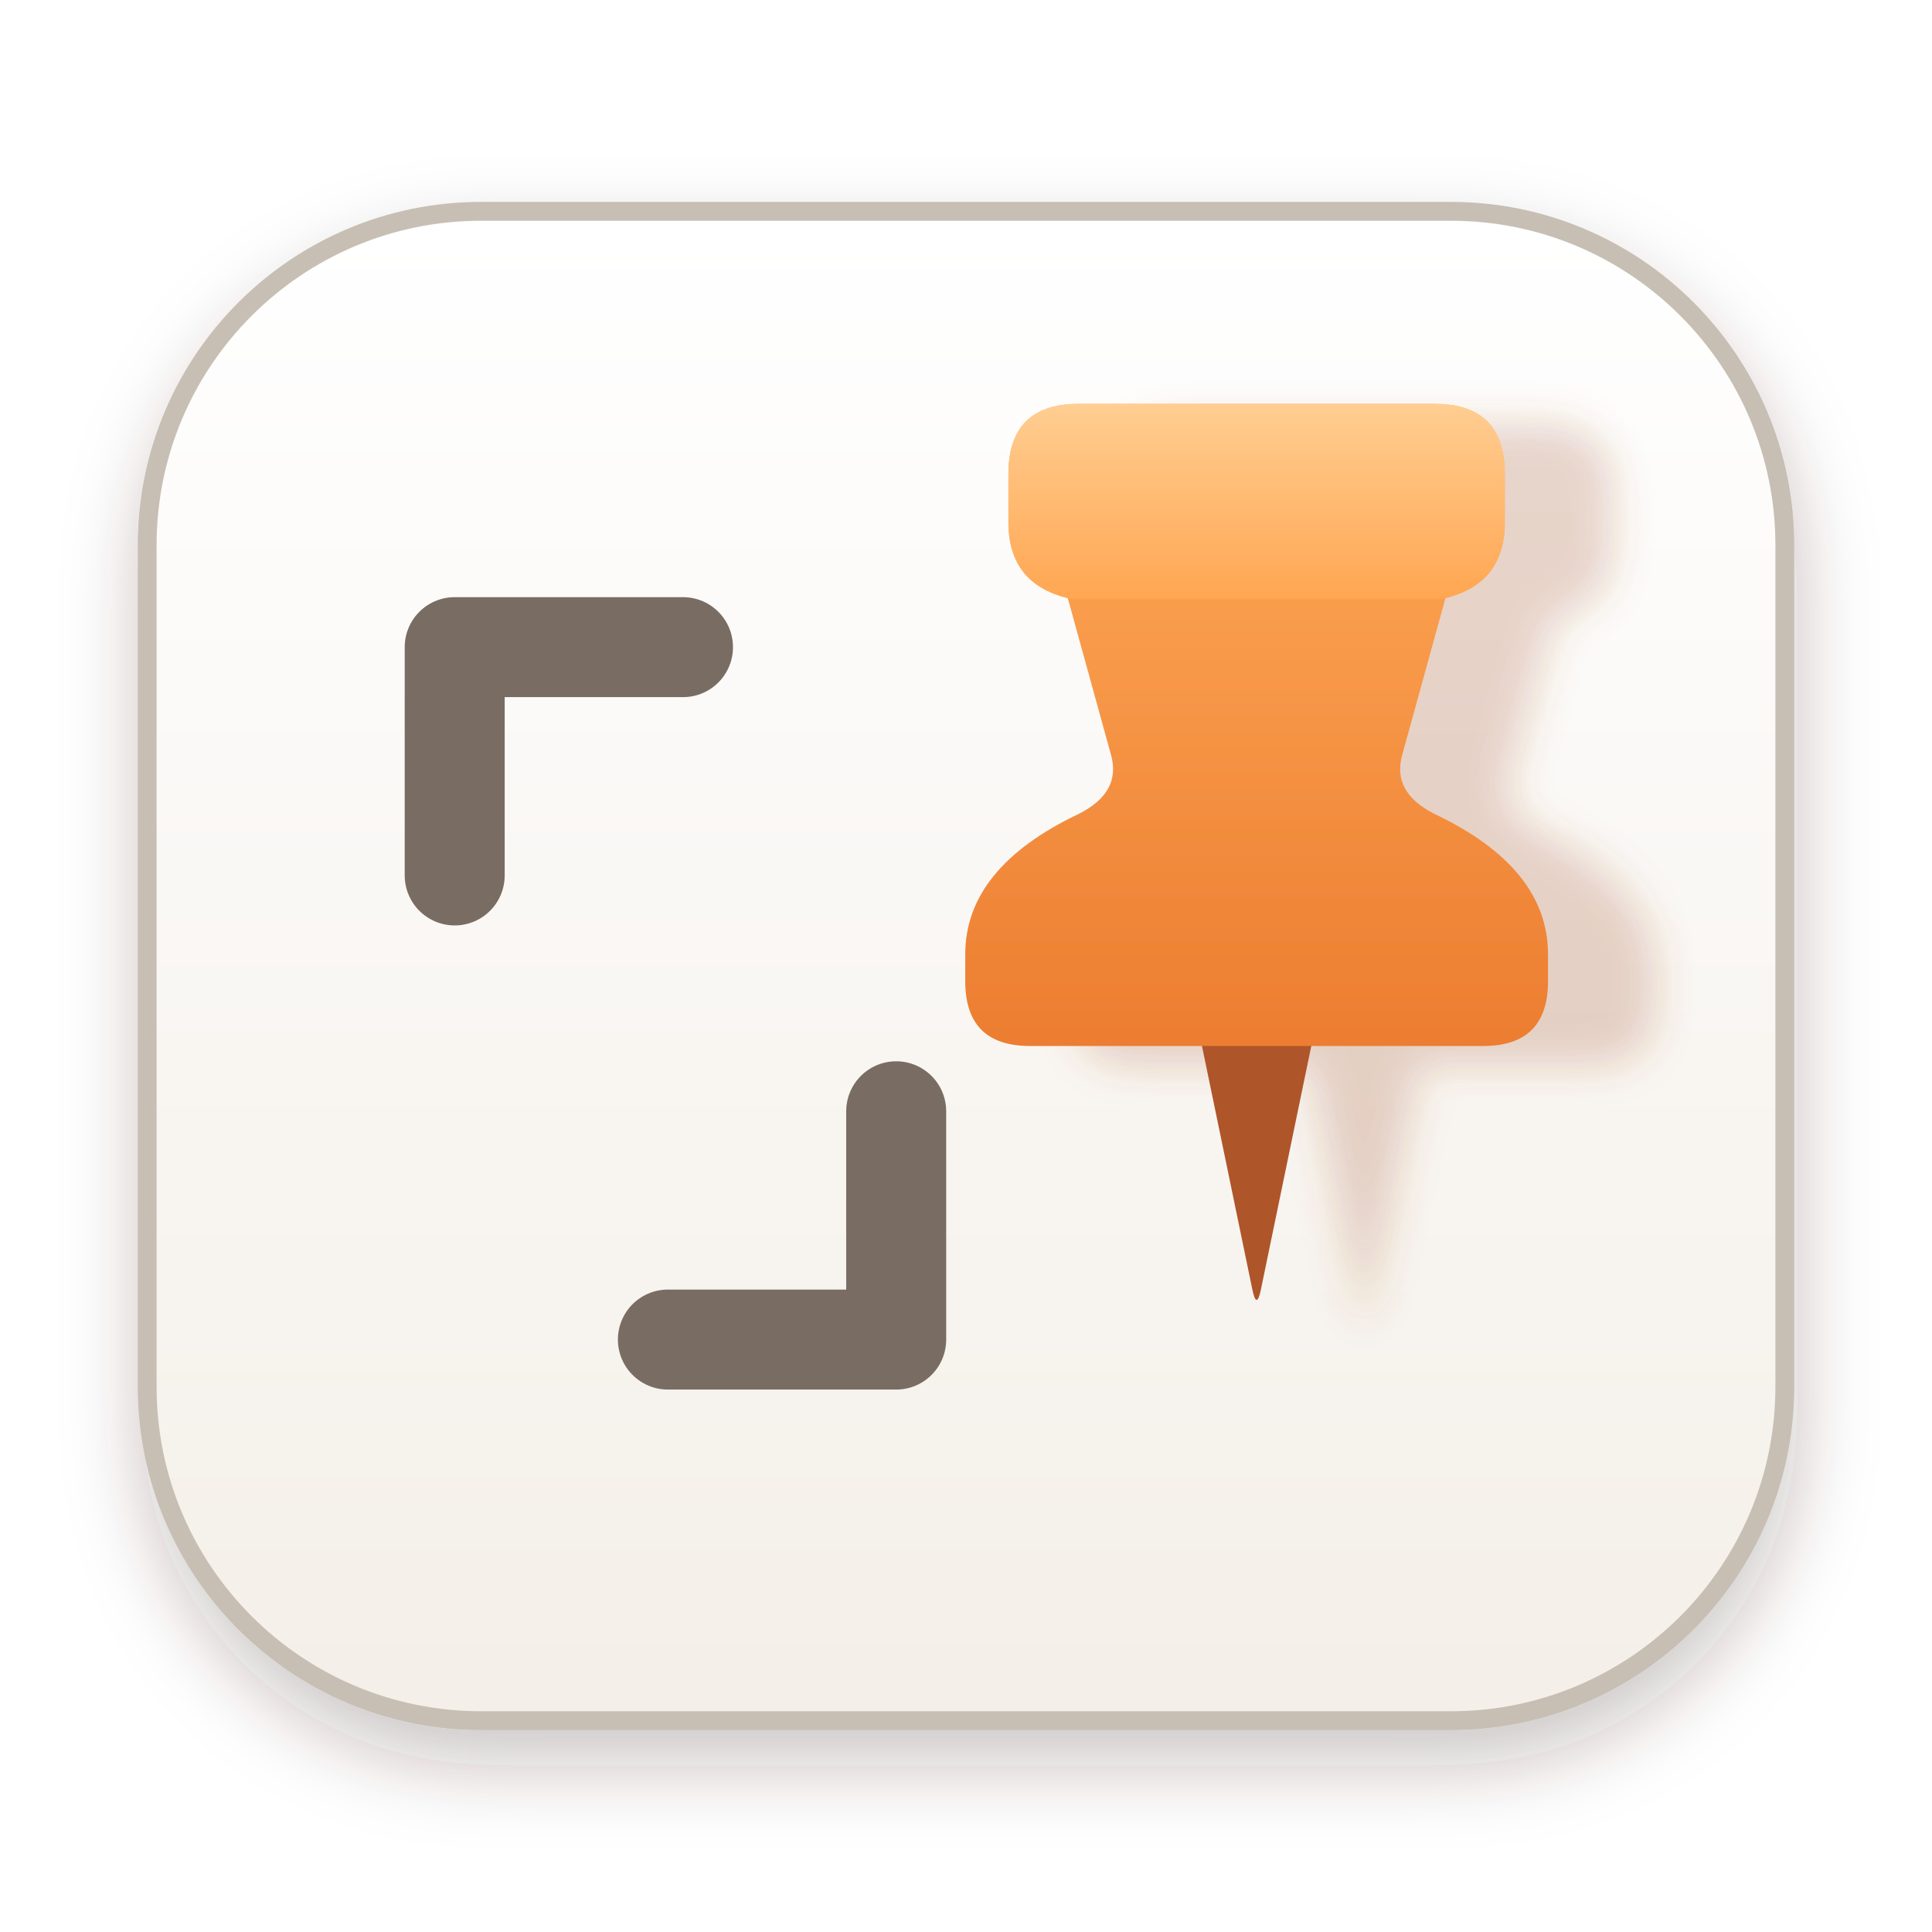
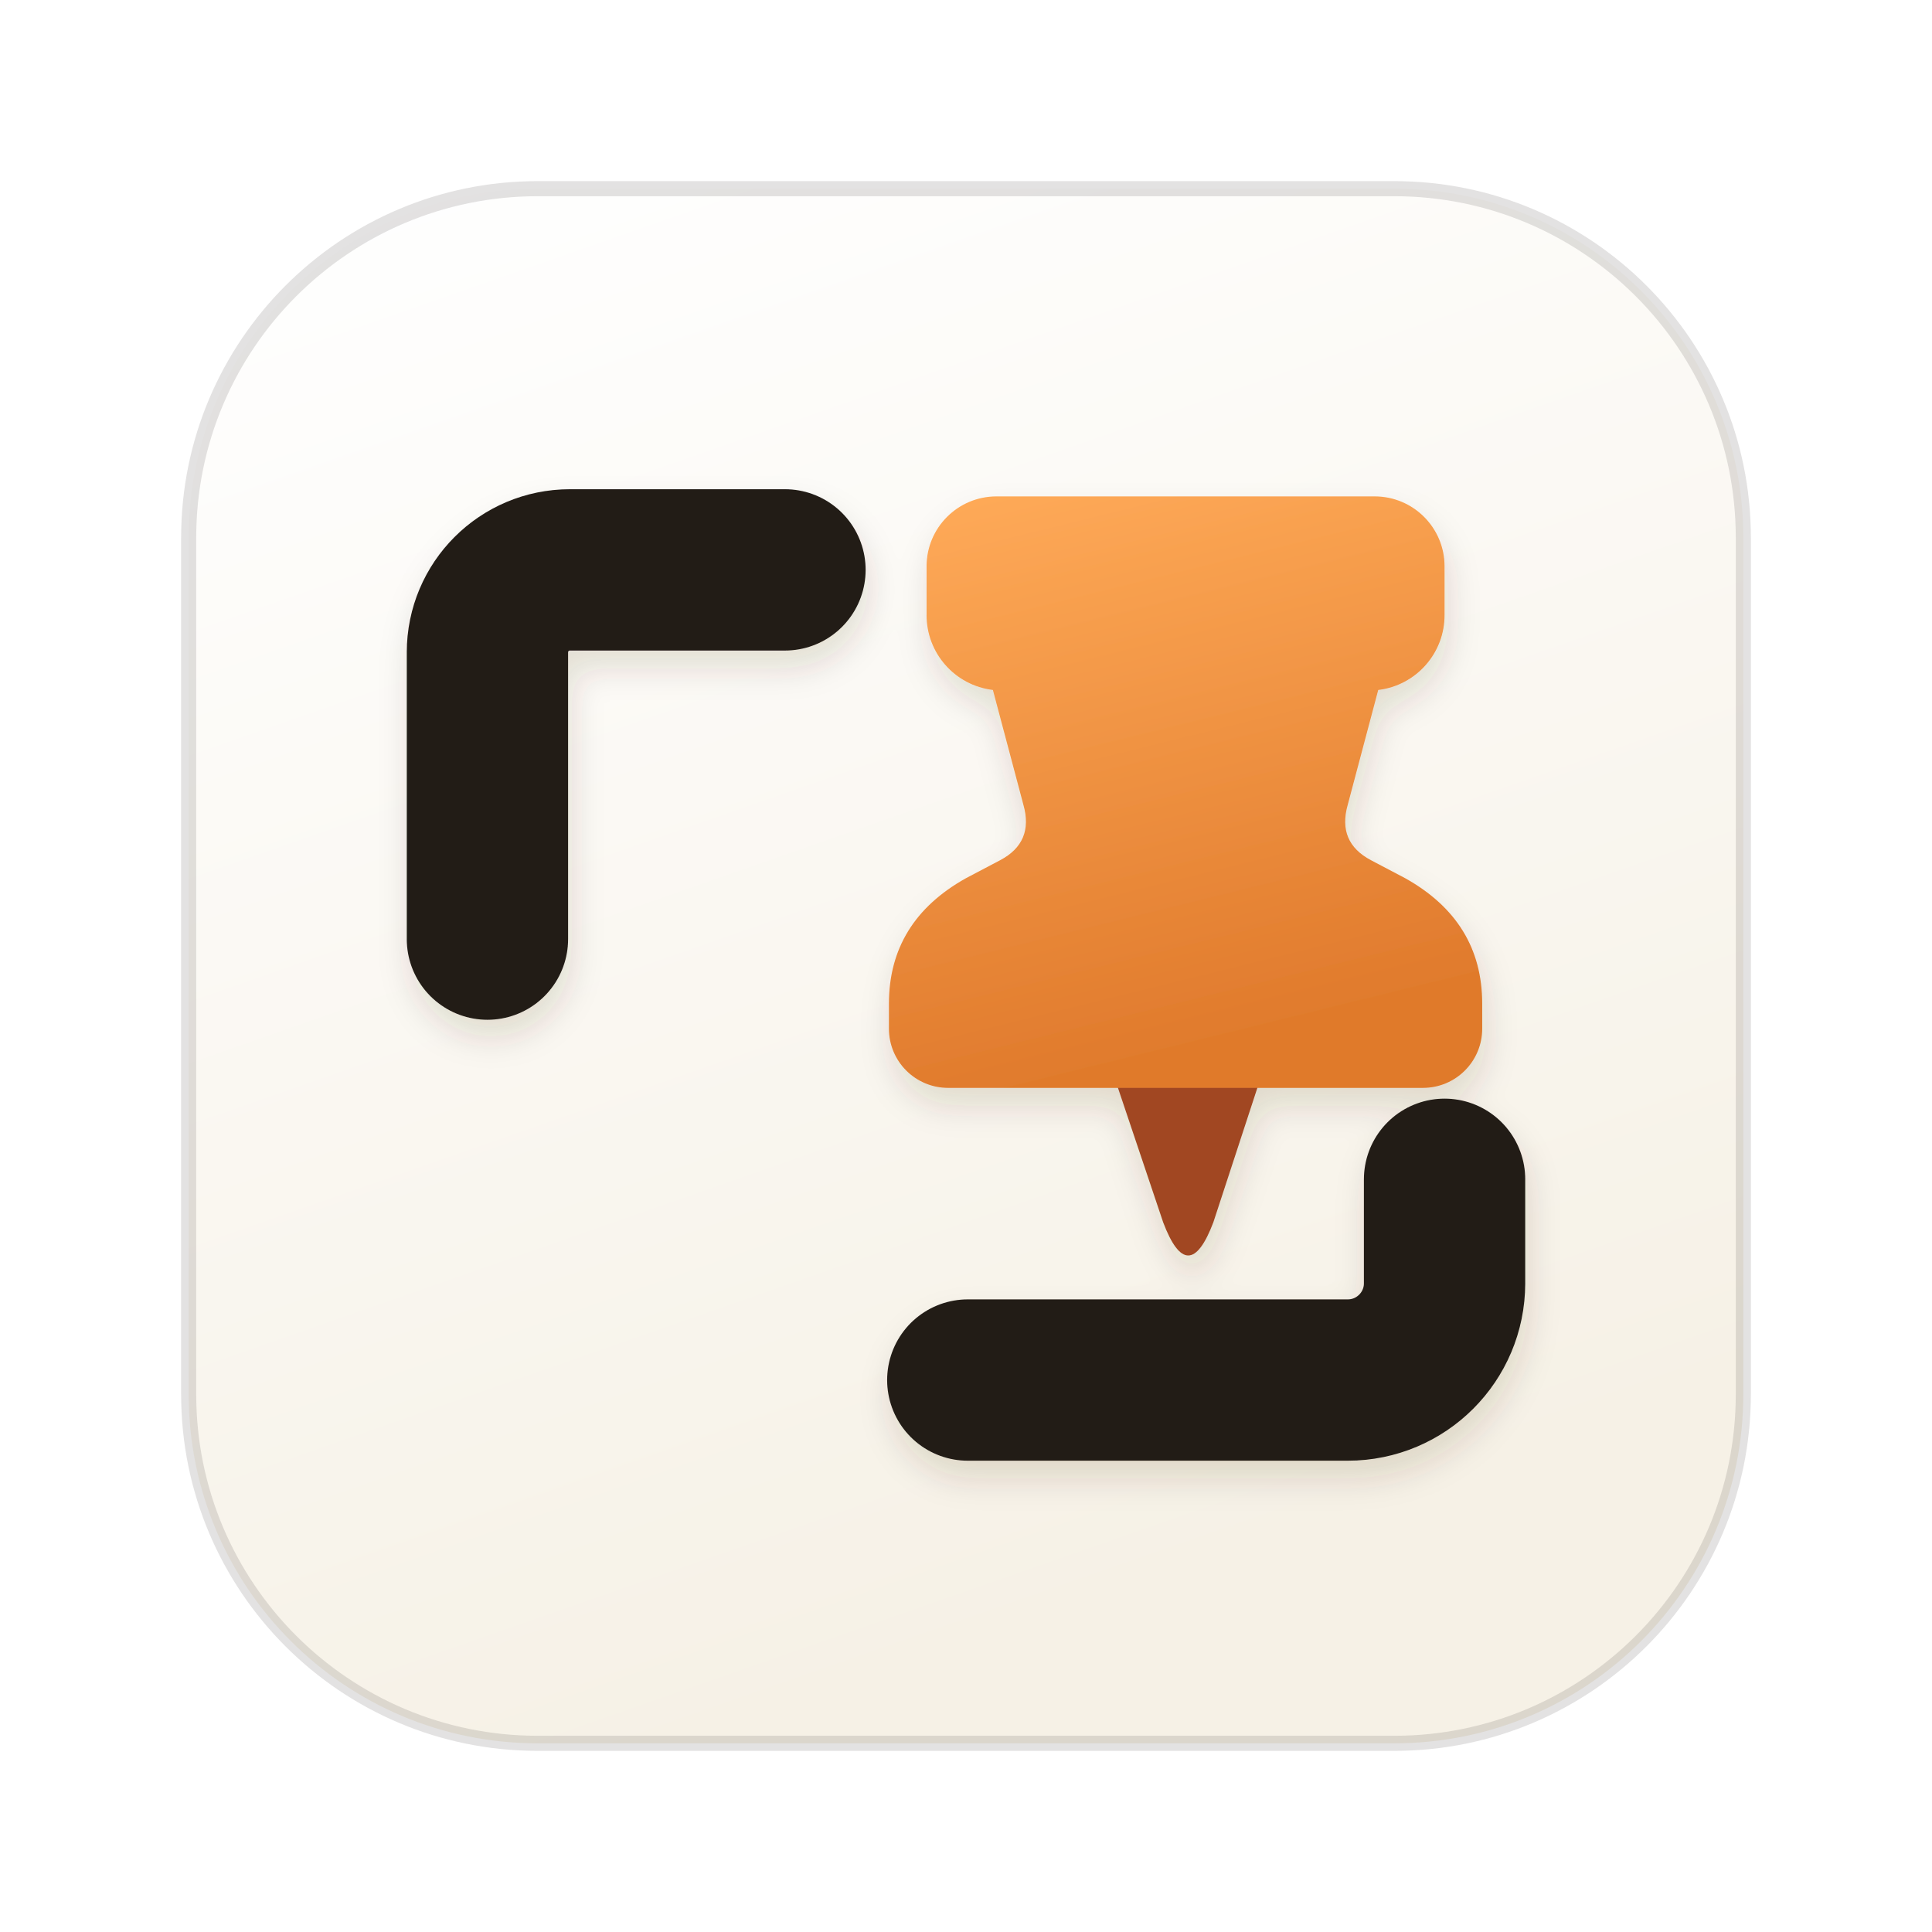
<svg xmlns="http://www.w3.org/2000/svg" width="1024" height="1024" viewBox="0 0 1024 1024" role="img" aria-labelledby="title">
  <defs>
-     <linearGradient id="paper" x2="0" y2="1">
+     <linearGradient id="surface" x1="0" y1="0" x2=".35" y2="1">
      <stop stop-color="#ffffff" />
-       <stop offset="1" stop-color="#f4efe8" />
+       <stop offset="1" stop-color="#f6f1e6" />
    </linearGradient>
-     <linearGradient id="amber" x2="0" y2="1">
+     <linearGradient id="pin" x1="0" y1="0" x2=".25" y2="1">
      <stop stop-color="#ffab59" />
-       <stop offset="1" stop-color="#ec7d30" />
+       <stop offset="1" stop-color="#e07a2c" />
    </linearGradient>
-     <linearGradient id="cap" x2="0" y2="1">
-       <stop stop-color="#ffce92" />
-       <stop offset="1" stop-color="#ffa651" />
-     </linearGradient>
-     <filter id="paper-shadow" x="-.12" y="-.12" width="1.24" height="1.29" color-interpolation-filters="sRGB">
-       <feDropShadow dy="19" stdDeviation="20" flood-color="#3b2315" flood-opacity=".25" />
-     </filter>
-     <filter id="pin-shadow" x="-.25" y="-.18" width="1.5" height="1.4" color-interpolation-filters="sRGB">
-       <feDropShadow dy=".37" stdDeviation=".37" flood-color="#9e4a1b" flood-opacity=".23" />
+     <filter id="glyph-shadow" x="-.18" y="-.15" width="1.36" height="1.34" color-interpolation-filters="sRGB">
+       <feDropShadow dy="10" stdDeviation="9" flood-color="#3b2a18" flood-opacity=".14" />
    </filter>
  </defs>
-   <rect x="78" y="112" width="868" height="800" rx="177" fill="url(#paper)" stroke="#c7bfb4" stroke-width="10" filter="url(#paper-shadow)" />
-   <path d="M241 464v-121h121m-8 367h121V589" fill="none" stroke="#796d63" stroke-width="53" stroke-linecap="round" stroke-linejoin="round" />
-   <g transform="translate(54 154) scale(28.6)" filter="url(#pin-shadow)">
-     <path d="M20.24 13.29Q20.1 12.6 20.8 12.6H22Q22.7 12.6 22.56 13.29L21.48 18.51Q21.4 18.9 21.32 18.51Z" fill="#af5429" />
-     <path d="M18.1 2.1H24.7Q26 2.1 26 3.4V4.3Q26 5.4 24.9 5.7L24.1 8.6Q23.9 9.3 24.7 9.7Q26.8 10.7 26.8 12.3V12.8Q26.8 14 25.6 14H17.2Q16 14 16 12.8V12.3Q16 10.7 18.1 9.7Q18.9 9.3 18.7 8.6L17.9 5.7Q16.8 5.4 16.8 4.3V3.4Q16.8 2.1 18.1 2.1Z" fill="url(#amber)" />
-     <path d="M18.1 2.1H24.7Q26 2.1 26 3.4V4.3Q26 5.48 24.81 5.72H17.99Q16.8 5.48 16.8 4.3V3.4Q16.8 2.1 18.1 2.1Z" fill="url(#cap)" />
+   <rect x="100" y="100" width="824" height="824" rx="185" fill="url(#surface)" stroke="#2b2620" stroke-opacity=".13" stroke-width="8" />
+   <g filter="url(#glyph-shadow)" transform="translate(512 512) scale(0.95) translate(-512 -512)">
+     <path d="M245 497V337a46 46 0 0 1 46-46h120m102 452h212a54 54 0 0 0 54-54v-58" fill="none" stroke="#241f19" stroke-width="90" stroke-linecap="round" />
+     <path d="M584 542h103l-37 113q-14 37-28 0z" fill="#a14620" />
+     <path d="M529 250h211a39 39 0 0 1 39 39v27a42 42 0 0 1-37 42l-17 64q-6 21 13 31l19 10q43 24 43 70v14a33 33 0 0 1-33 33H502a33 33 0 0 1-33-33v-14q0-46 43-70l19-10q19-10 13-31l-17-64a42 42 0 0 1-37-42v-27a39 39 0 0 1 39-39z" fill="url(#pin)" />
  </g>
</svg>
